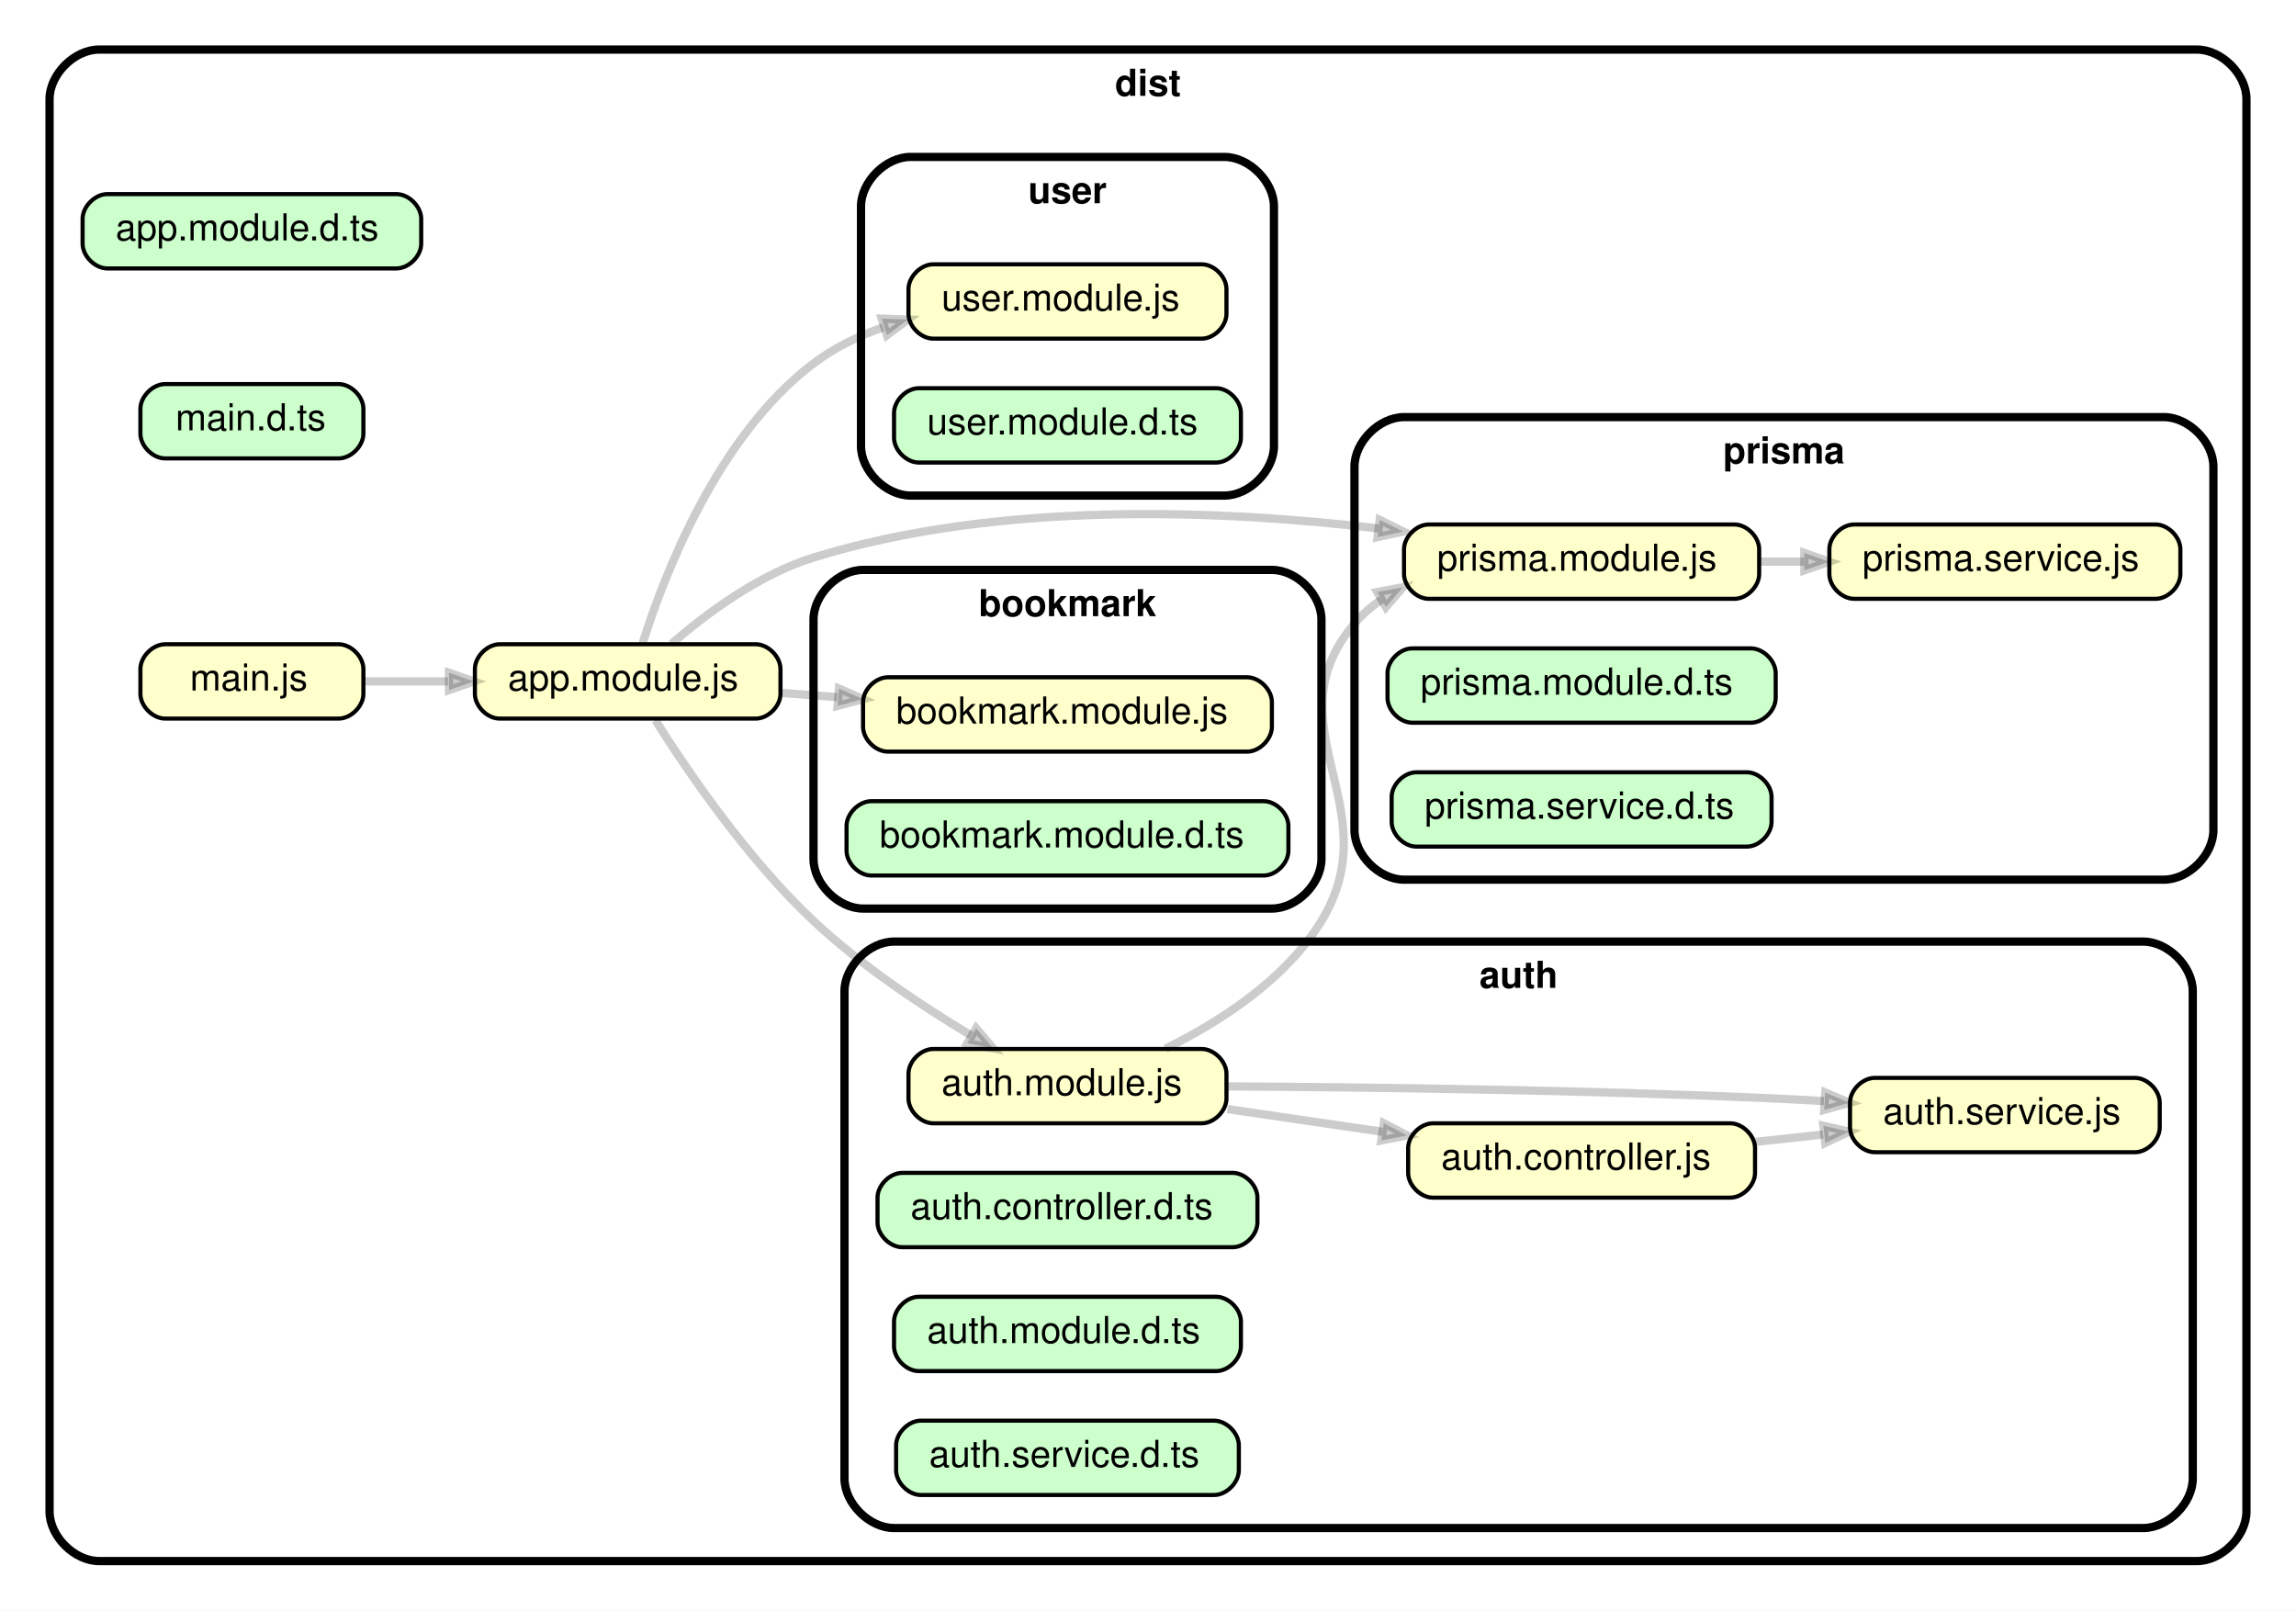
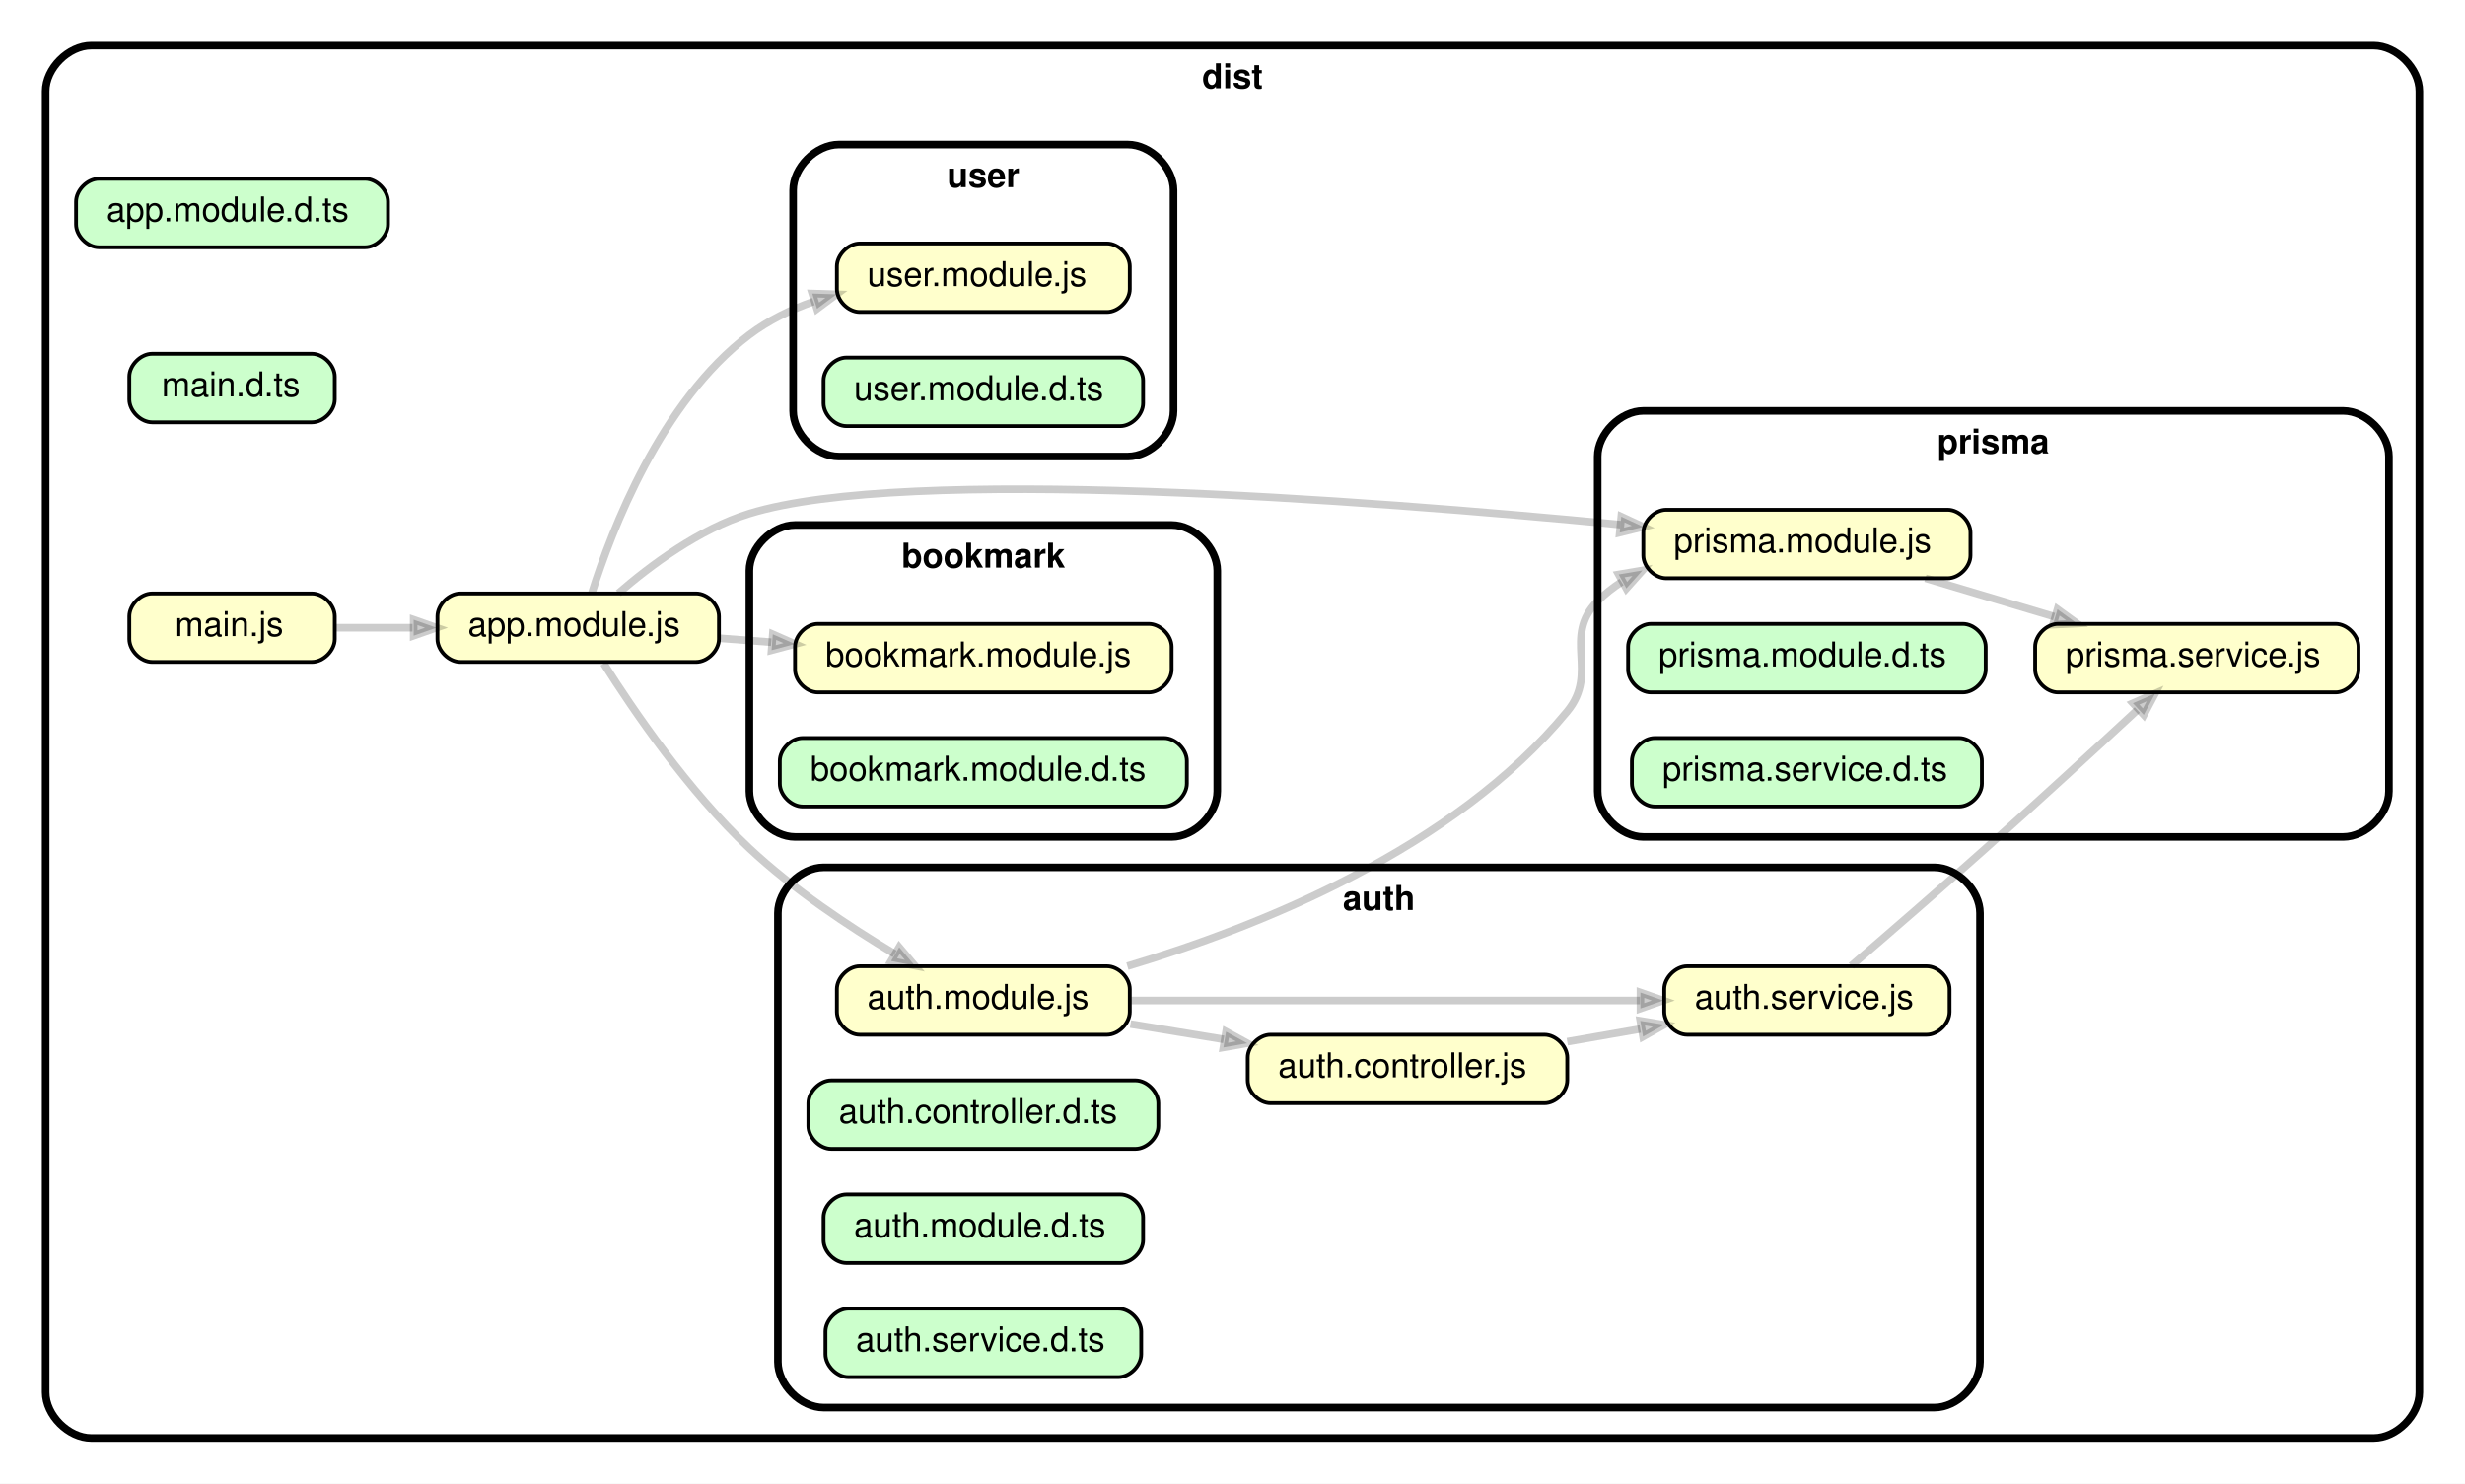
- <svg xmlns="http://www.w3.org/2000/svg" xmlns:xlink="http://www.w3.org/1999/xlink" width="556pt" height="390pt" viewBox="0.00 0.00 556.00 390.00">
+ <svg xmlns="http://www.w3.org/2000/svg" xmlns:xlink="http://www.w3.org/1999/xlink" width="648pt" height="390pt" viewBox="0.00 0.00 648.00 390.00">
  <g id="graph0" class="graph" transform="scale(1 1) rotate(0) translate(4 386)">
-     <polygon fill="white" stroke="transparent" points="-4,4 -4,-386 552,-386 552,4 -4,4" />
+     <polygon fill="white" stroke="transparent" points="-4,4 -4,-386 644,-386 644,4 -4,4" />
    <g id="clust1" class="cluster">
-       <path fill="#ffffff" stroke="black" stroke-width="2" d="M20,-8C20,-8 528,-8 528,-8 534,-8 540,-14 540,-20 540,-20 540,-362 540,-362 540,-368 534,-374 528,-374 528,-374 20,-374 20,-374 14,-374 8,-368 8,-362 8,-362 8,-20 8,-20 8,-14 14,-8 20,-8" />
-       <text text-anchor="middle" x="274" y="-362.8" font-family="Helvetica,sans-Serif" font-weight="bold" font-size="9.00">dist</text>
+       <path fill="#ffffff" stroke="black" stroke-width="2" d="M20,-8C20,-8 620,-8 620,-8 626,-8 632,-14 632,-20 632,-20 632,-362 632,-362 632,-368 626,-374 620,-374 620,-374 20,-374 20,-374 14,-374 8,-368 8,-362 8,-362 8,-20 8,-20 8,-14 14,-8 20,-8" />
+       <text text-anchor="middle" x="320" y="-362.8" font-family="Helvetica,sans-Serif" font-weight="bold" font-size="9.00">dist</text>
    </g>
    <g id="clust2" class="cluster">
-       <path fill="#ffffff" stroke="black" stroke-width="2" d="M212.5,-16C212.5,-16 515,-16 515,-16 521,-16 527,-22 527,-28 527,-28 527,-146 527,-146 527,-152 521,-158 515,-158 515,-158 212.5,-158 212.5,-158 206.5,-158 200.5,-152 200.5,-146 200.5,-146 200.5,-28 200.5,-28 200.5,-22 206.5,-16 212.5,-16" />
-       <text text-anchor="middle" x="363.75" y="-146.8" font-family="Helvetica,sans-Serif" font-weight="bold" font-size="9.00">auth</text>
+       <path fill="#ffffff" stroke="black" stroke-width="2" d="M212.5,-16C212.5,-16 504.5,-16 504.5,-16 510.5,-16 516.5,-22 516.5,-28 516.5,-28 516.5,-146 516.5,-146 516.5,-152 510.5,-158 504.5,-158 504.5,-158 212.5,-158 212.5,-158 206.5,-158 200.5,-152 200.5,-146 200.5,-146 200.5,-28 200.5,-28 200.5,-22 206.5,-16 212.5,-16" />
+       <text text-anchor="middle" x="358.5" y="-146.8" font-family="Helvetica,sans-Serif" font-weight="bold" font-size="9.00">auth</text>
    </g>
    <g id="clust3" class="cluster">
      <path fill="#ffffff" stroke="black" stroke-width="2" d="M205,-166C205,-166 304,-166 304,-166 310,-166 316,-172 316,-178 316,-178 316,-236 316,-236 316,-242 310,-248 304,-248 304,-248 205,-248 205,-248 199,-248 193,-242 193,-236 193,-236 193,-178 193,-178 193,-172 199,-166 205,-166" />
      <text text-anchor="middle" x="254.5" y="-236.8" font-family="Helvetica,sans-Serif" font-weight="bold" font-size="9.00">bookmark</text>
    </g>
    <g id="clust4" class="cluster">
-       <path fill="#ffffff" stroke="black" stroke-width="2" d="M336,-173C336,-173 520,-173 520,-173 526,-173 532,-179 532,-185 532,-185 532,-273 532,-273 532,-279 526,-285 520,-285 520,-285 336,-285 336,-285 330,-285 324,-279 324,-273 324,-273 324,-185 324,-185 324,-179 330,-173 336,-173" />
-       <text text-anchor="middle" x="428" y="-273.8" font-family="Helvetica,sans-Serif" font-weight="bold" font-size="9.00">prisma</text>
+       <path fill="#ffffff" stroke="black" stroke-width="2" d="M428,-166C428,-166 612,-166 612,-166 618,-166 624,-172 624,-178 624,-178 624,-266 624,-266 624,-272 618,-278 612,-278 612,-278 428,-278 428,-278 422,-278 416,-272 416,-266 416,-266 416,-178 416,-178 416,-172 422,-166 428,-166" />
+       <text text-anchor="middle" x="520" y="-266.8" font-family="Helvetica,sans-Serif" font-weight="bold" font-size="9.00">prisma</text>
    </g>
    <g id="clust5" class="cluster">
      <path fill="#ffffff" stroke="black" stroke-width="2" d="M216.5,-266C216.5,-266 292.5,-266 292.5,-266 298.5,-266 304.5,-272 304.5,-278 304.5,-278 304.5,-336 304.5,-336 304.5,-342 298.5,-348 292.5,-348 292.5,-348 216.5,-348 216.5,-348 210.5,-348 204.5,-342 204.5,-336 204.5,-336 204.5,-278 204.5,-278 204.5,-272 210.5,-266 216.5,-266" />
      <text text-anchor="middle" x="254.5" y="-336.8" font-family="Helvetica,sans-Serif" font-weight="bold" font-size="9.00">user</text>
    </g>
    <g id="node1" class="node">
      <g id="a_node1">
        <a xlink:href="dist/app.module.d.ts" xlink:title="app.module.d.ts">
          <path fill="#ccffcc" stroke="black" d="M92,-339C92,-339 22,-339 22,-339 19,-339 16,-336 16,-333 16,-333 16,-327 16,-327 16,-324 19,-321 22,-321 22,-321 92,-321 92,-321 95,-321 98,-324 98,-327 98,-327 98,-333 98,-333 98,-336 95,-339 92,-339" />
          <text text-anchor="start" x="24" y="-327.8" font-family="Helvetica,sans-Serif" font-size="9.00">app.module.d.ts</text>
        </a>
      </g>
    </g>
    <g id="node2" class="node">
      <g id="a_node2">
        <a xlink:href="dist/app.module.js" xlink:title="app.module.js">
          <path fill="#ffffcc" stroke="black" d="M179,-230C179,-230 117,-230 117,-230 114,-230 111,-227 111,-224 111,-224 111,-218 111,-218 111,-215 114,-212 117,-212 117,-212 179,-212 179,-212 182,-212 185,-215 185,-218 185,-218 185,-224 185,-224 185,-227 182,-230 179,-230" />
          <text text-anchor="start" x="119" y="-218.8" font-family="Helvetica,sans-Serif" font-size="9.00">app.module.js</text>
        </a>
      </g>
    </g>
    <g id="node3" class="node">
      <g id="a_node3">
        <a xlink:href="dist/auth/auth.module.js" xlink:title="auth.module.js">
          <path fill="#ffffcc" stroke="black" d="M287,-132C287,-132 222,-132 222,-132 219,-132 216,-129 216,-126 216,-126 216,-120 216,-120 216,-117 219,-114 222,-114 222,-114 287,-114 287,-114 290,-114 293,-117 293,-120 293,-120 293,-126 293,-126 293,-129 290,-132 287,-132" />
          <text text-anchor="start" x="224" y="-120.8" font-family="Helvetica,sans-Serif" font-size="9.00">auth.module.js</text>
        </a>
      </g>
    </g>
    <g id="edge1" class="edge">
      <path fill="none" stroke="#000000" stroke-width="2" stroke-opacity="0.2" d="M154.71,-211.59C162.39,-199.43 176.95,-178.04 193,-163 204.47,-152.25 219.15,-142.47 231.17,-135.27" />
      <polygon fill="#000000" fill-opacity="0.2" stroke="#000000" stroke-width="2" stroke-opacity="0.2" points="232.38,-137 236.49,-132.15 230.25,-133.38 232.38,-137" />
    </g>
    <g id="node4" class="node">
      <g id="a_node4">
        <a xlink:href="dist/bookmark/bookmark.module.js" xlink:title="bookmark.module.js">
          <path fill="#ffffcc" stroke="black" d="M298,-222C298,-222 211,-222 211,-222 208,-222 205,-219 205,-216 205,-216 205,-210 205,-210 205,-207 208,-204 211,-204 211,-204 298,-204 298,-204 301,-204 304,-207 304,-210 304,-210 304,-216 304,-216 304,-219 301,-222 298,-222" />
          <text text-anchor="start" x="213" y="-210.8" font-family="Helvetica,sans-Serif" font-size="9.00">bookmark.module.js</text>
        </a>
      </g>
    </g>
    <g id="edge2" class="edge">
      <path fill="none" stroke="#000000" stroke-width="2" stroke-opacity="0.2" d="M185.26,-218.22C189.63,-217.89 194.18,-217.54 198.74,-217.19" />
      <polygon fill="#000000" fill-opacity="0.2" stroke="#000000" stroke-width="2" stroke-opacity="0.2" points="199.15,-219.27 204.98,-216.71 198.83,-215.08 199.15,-219.27" />
    </g>
    <g id="node5" class="node">
      <g id="a_node5">
        <a xlink:href="dist/prisma/prisma.module.js" xlink:title="prisma.module.js">
-           <path fill="#ffffcc" stroke="black" d="M416,-259C416,-259 342,-259 342,-259 339,-259 336,-256 336,-253 336,-253 336,-247 336,-247 336,-244 339,-241 342,-241 342,-241 416,-241 416,-241 419,-241 422,-244 422,-247 422,-247 422,-253 422,-253 422,-256 419,-259 416,-259" />
-           <text text-anchor="start" x="344" y="-247.8" font-family="Helvetica,sans-Serif" font-size="9.00">prisma.module.js</text>
+           <path fill="#ffffcc" stroke="black" d="M508,-252C508,-252 434,-252 434,-252 431,-252 428,-249 428,-246 428,-246 428,-240 428,-240 428,-237 431,-234 434,-234 434,-234 508,-234 508,-234 511,-234 514,-237 514,-240 514,-240 514,-246 514,-246 514,-249 511,-252 508,-252" />
+           <text text-anchor="start" x="436" y="-240.8" font-family="Helvetica,sans-Serif" font-size="9.00">prisma.module.js</text>
        </a>
      </g>
    </g>
    <g id="edge3" class="edge">
-       <path fill="none" stroke="#000000" stroke-width="2" stroke-opacity="0.2" d="M158.57,-230.07C166.92,-237.32 179.75,-246.91 193,-251 237.86,-264.84 291.81,-262.55 329.84,-258.03" />
-       <polygon fill="#000000" fill-opacity="0.2" stroke="#000000" stroke-width="2" stroke-opacity="0.2" points="330.11,-260.12 335.81,-257.29 329.59,-255.95 330.11,-260.12" />
+       <path fill="none" stroke="#000000" stroke-width="2" stroke-opacity="0.2" d="M158.57,-230.07C166.92,-237.32 179.75,-246.91 193,-251 234.33,-263.75 354.27,-254.64 422,-248.09" />
+       <polygon fill="#000000" fill-opacity="0.2" stroke="#000000" stroke-width="2" stroke-opacity="0.2" points="422.21,-250.18 427.98,-247.51 421.8,-246 422.21,-250.18" />
    </g>
    <g id="node6" class="node">
      <g id="a_node6">
        <a xlink:href="dist/user/user.module.js" xlink:title="user.module.js">
          <path fill="#ffffcc" stroke="black" d="M287,-322C287,-322 222,-322 222,-322 219,-322 216,-319 216,-316 216,-316 216,-310 216,-310 216,-307 219,-304 222,-304 222,-304 287,-304 287,-304 290,-304 293,-307 293,-310 293,-310 293,-316 293,-316 293,-319 290,-322 287,-322" />
          <text text-anchor="start" x="224" y="-310.8" font-family="Helvetica,sans-Serif" font-size="9.00">user.module.js</text>
        </a>
      </g>
    </g>
    <g id="edge4" class="edge">
      <path fill="none" stroke="#000000" stroke-width="2" stroke-opacity="0.2" d="M151.61,-230.2C156.73,-246.49 169.66,-280.36 193,-298 197.99,-301.77 203.8,-304.6 209.82,-306.73" />
      <polygon fill="#000000" fill-opacity="0.2" stroke="#000000" stroke-width="2" stroke-opacity="0.2" points="209.52,-308.84 215.88,-308.63 210.78,-304.83 209.52,-308.84" />
    </g>
    <g id="edge6" class="edge">
-       <path fill="none" stroke="#000000" stroke-width="2" stroke-opacity="0.2" d="M278.23,-132.08C291.52,-138.63 307.33,-148.82 316,-163 332.79,-190.47 303.13,-210.48 324,-235 325.91,-237.24 328.12,-239.17 330.54,-240.81" />
-       <polygon fill="#000000" fill-opacity="0.2" stroke="#000000" stroke-width="2" stroke-opacity="0.2" points="329.52,-242.64 335.76,-243.82 331.61,-239 329.52,-242.64" />
+       <path fill="none" stroke="#000000" stroke-width="2" stroke-opacity="0.2" d="M292.37,-132.02C327.16,-142.42 378.29,-162.92 408,-199 416.5,-209.32 406.55,-218.54 416,-228 417.89,-229.9 420.01,-231.56 422.27,-233.02" />
+       <polygon fill="#000000" fill-opacity="0.2" stroke="#000000" stroke-width="2" stroke-opacity="0.2" points="421.52,-235 427.78,-236.06 423.54,-231.32 421.52,-235" />
    </g>
    <g id="node8" class="node">
      <g id="a_node8">
        <a xlink:href="dist/auth/auth.controller.js" xlink:title="auth.controller.js">
-           <path fill="#ffffcc" stroke="black" d="M415,-114C415,-114 343,-114 343,-114 340,-114 337,-111 337,-108 337,-108 337,-102 337,-102 337,-99 340,-96 343,-96 343,-96 415,-96 415,-96 418,-96 421,-99 421,-102 421,-102 421,-108 421,-108 421,-111 418,-114 415,-114" />
-           <text text-anchor="start" x="345" y="-102.8" font-family="Helvetica,sans-Serif" font-size="9.00">auth.controller.js</text>
+           <path fill="#ffffcc" stroke="black" d="M402,-114C402,-114 330,-114 330,-114 327,-114 324,-111 324,-108 324,-108 324,-102 324,-102 324,-99 327,-96 330,-96 330,-96 402,-96 402,-96 405,-96 408,-99 408,-102 408,-102 408,-108 408,-108 408,-111 405,-114 402,-114" />
+           <text text-anchor="start" x="332" y="-102.8" font-family="Helvetica,sans-Serif" font-size="9.00">auth.controller.js</text>
        </a>
      </g>
    </g>
    <g id="edge7" class="edge">
-       <path fill="none" stroke="#000000" stroke-width="2" stroke-opacity="0.2" d="M293.25,-117.45C305.09,-115.71 318.32,-113.77 330.73,-111.95" />
-       <polygon fill="#000000" fill-opacity="0.2" stroke="#000000" stroke-width="2" stroke-opacity="0.2" points="331.12,-114.01 336.75,-111.06 330.51,-109.86 331.12,-114.01" />
+       <path fill="none" stroke="#000000" stroke-width="2" stroke-opacity="0.2" d="M293.18,-116.81C301.07,-115.51 309.48,-114.13 317.67,-112.78" />
+       <polygon fill="#000000" fill-opacity="0.2" stroke="#000000" stroke-width="2" stroke-opacity="0.2" points="318.3,-114.81 323.88,-111.76 317.61,-110.66 318.3,-114.81" />
    </g>
    <g id="node9" class="node">
      <g id="a_node9">
        <a xlink:href="dist/auth/auth.service.js" xlink:title="auth.service.js">
-           <path fill="#ffffcc" stroke="black" d="M513,-125C513,-125 450,-125 450,-125 447,-125 444,-122 444,-119 444,-119 444,-113 444,-113 444,-110 447,-107 450,-107 450,-107 513,-107 513,-107 516,-107 519,-110 519,-113 519,-113 519,-119 519,-119 519,-122 516,-125 513,-125" />
-           <text text-anchor="start" x="452" y="-113.8" font-family="Helvetica,sans-Serif" font-size="9.00">auth.service.js</text>
+           <path fill="#ffffcc" stroke="black" d="M502.5,-132C502.5,-132 439.5,-132 439.5,-132 436.5,-132 433.5,-129 433.5,-126 433.5,-126 433.5,-120 433.5,-120 433.5,-117 436.5,-114 439.5,-114 439.5,-114 502.5,-114 502.5,-114 505.5,-114 508.5,-117 508.5,-120 508.5,-120 508.5,-126 508.5,-126 508.5,-129 505.5,-132 502.5,-132" />
+           <text text-anchor="start" x="441.5" y="-120.8" font-family="Helvetica,sans-Serif" font-size="9.00">auth.service.js</text>
        </a>
      </g>
    </g>
    <g id="edge8" class="edge">
-       <path fill="none" stroke="#000000" stroke-width="2" stroke-opacity="0.2" d="M293.11,-122.94C327.67,-122.74 380.31,-122.08 426,-120 429.79,-119.83 433.73,-119.61 437.68,-119.37" />
-       <polygon fill="#000000" fill-opacity="0.2" stroke="#000000" stroke-width="2" stroke-opacity="0.2" points="438.02,-121.45 443.87,-118.97 437.75,-117.26 438.02,-121.45" />
-     </g>
-     <g id="node16" class="node">
-       <g id="a_node16">
+       <path fill="none" stroke="#000000" stroke-width="2" stroke-opacity="0.2" d="M293.35,-123C330.8,-123 388.02,-123 427.13,-123" />
+       <polygon fill="#000000" fill-opacity="0.2" stroke="#000000" stroke-width="2" stroke-opacity="0.2" points="427.24,-125.1 433.24,-123 427.24,-120.9 427.24,-125.1" />
+     </g>
+     <g id="node12" class="node">
+       <g id="a_node12">
        <a xlink:href="dist/prisma/prisma.service.js" xlink:title="prisma.service.js">
-           <path fill="#ffffcc" stroke="black" d="M518,-259C518,-259 445,-259 445,-259 442,-259 439,-256 439,-253 439,-253 439,-247 439,-247 439,-244 442,-241 445,-241 445,-241 518,-241 518,-241 521,-241 524,-244 524,-247 524,-247 524,-253 524,-253 524,-256 521,-259 518,-259" />
-           <text text-anchor="start" x="447" y="-247.8" font-family="Helvetica,sans-Serif" font-size="9.00">prisma.service.js</text>
-         </a>
-       </g>
-     </g>
-     <g id="edge10" class="edge">
-       <path fill="none" stroke="#000000" stroke-width="2" stroke-opacity="0.2" d="M422.04,-250C425.62,-250 429.26,-250 432.89,-250" />
-       <polygon fill="#000000" fill-opacity="0.2" stroke="#000000" stroke-width="2" stroke-opacity="0.2" points="432.95,-252.1 438.95,-250 432.95,-247.9 432.95,-252.1" />
+           <path fill="#ffffcc" stroke="black" d="M610,-222C610,-222 537,-222 537,-222 534,-222 531,-219 531,-216 531,-216 531,-210 531,-210 531,-207 534,-204 537,-204 537,-204 610,-204 610,-204 613,-204 616,-207 616,-210 616,-210 616,-216 616,-216 616,-219 613,-222 610,-222" />
+           <text text-anchor="start" x="539" y="-210.8" font-family="Helvetica,sans-Serif" font-size="9.00">prisma.service.js</text>
+         </a>
+       </g>
+     </g>
+     <g id="edge11" class="edge">
+       <path fill="none" stroke="#000000" stroke-width="2" stroke-opacity="0.2" d="M502.15,-234C512.79,-230.82 524.86,-227.22 535.97,-223.91" />
+       <polygon fill="#000000" fill-opacity="0.2" stroke="#000000" stroke-width="2" stroke-opacity="0.2" points="536.87,-225.83 542.02,-222.1 535.67,-221.8 536.87,-225.83" />
    </g>
    <g id="node7" class="node">
      <g id="a_node7">
        <a xlink:href="dist/auth/auth.controller.d.ts" xlink:title="auth.controller.d.ts">
          <path fill="#ccffcc" stroke="black" d="M294.5,-102C294.5,-102 214.5,-102 214.5,-102 211.5,-102 208.5,-99 208.5,-96 208.5,-96 208.5,-90 208.5,-90 208.5,-87 211.5,-84 214.5,-84 214.5,-84 294.5,-84 294.5,-84 297.5,-84 300.5,-87 300.5,-90 300.5,-90 300.5,-96 300.5,-96 300.5,-99 297.5,-102 294.5,-102" />
          <text text-anchor="start" x="216.5" y="-90.8" font-family="Helvetica,sans-Serif" font-size="9.00">auth.controller.d.ts</text>
        </a>
      </g>
    </g>
    <g id="edge5" class="edge">
-       <path fill="none" stroke="#000000" stroke-width="2" stroke-opacity="0.2" d="M421.17,-109.51C426.54,-110.09 432.06,-110.7 437.47,-111.29" />
-       <polygon fill="#000000" fill-opacity="0.2" stroke="#000000" stroke-width="2" stroke-opacity="0.2" points="437.56,-113.41 443.75,-111.98 438.01,-109.24 437.56,-113.41" />
+       <path fill="none" stroke="#000000" stroke-width="2" stroke-opacity="0.2" d="M408,-112.17C414.32,-113.27 420.85,-114.41 427.2,-115.52" />
+       <polygon fill="#000000" fill-opacity="0.2" stroke="#000000" stroke-width="2" stroke-opacity="0.2" points="427.2,-117.65 433.47,-116.62 427.92,-113.51 427.2,-117.65" />
+     </g>
+     <g id="edge9" class="edge">
+       <path fill="none" stroke="#000000" stroke-width="2" stroke-opacity="0.2" d="M482.67,-132.14C492.04,-140.19 506,-152.28 518,-163 531.62,-175.17 546.93,-189.25 557.84,-199.36" />
+       <polygon fill="#000000" fill-opacity="0.2" stroke="#000000" stroke-width="2" stroke-opacity="0.2" points="556.7,-201.16 562.53,-203.7 559.56,-198.08 556.7,-201.16" />
    </g>
    <g id="node10" class="node">
      <g id="a_node10">
        <a xlink:href="dist/auth/auth.module.d.ts" xlink:title="auth.module.d.ts">
          <path fill="#ccffcc" stroke="black" d="M290.5,-72C290.5,-72 218.5,-72 218.5,-72 215.5,-72 212.5,-69 212.5,-66 212.5,-66 212.5,-60 212.5,-60 212.5,-57 215.5,-54 218.5,-54 218.5,-54 290.5,-54 290.5,-54 293.5,-54 296.5,-57 296.5,-60 296.5,-60 296.5,-66 296.5,-66 296.5,-69 293.5,-72 290.5,-72" />
          <text text-anchor="start" x="220.5" y="-60.8" font-family="Helvetica,sans-Serif" font-size="9.00">auth.module.d.ts</text>
        </a>
      </g>
    </g>
    <g id="node11" class="node">
      <g id="a_node11">
        <a xlink:href="dist/auth/auth.service.d.ts" xlink:title="auth.service.d.ts">
          <path fill="#ccffcc" stroke="black" d="M290,-42C290,-42 219,-42 219,-42 216,-42 213,-39 213,-36 213,-36 213,-30 213,-30 213,-27 216,-24 219,-24 219,-24 290,-24 290,-24 293,-24 296,-27 296,-30 296,-30 296,-36 296,-36 296,-39 293,-42 290,-42" />
          <text text-anchor="start" x="221" y="-30.8" font-family="Helvetica,sans-Serif" font-size="9.00">auth.service.d.ts</text>
        </a>
      </g>
    </g>
-     <g id="node12" class="node">
-       <g id="a_node12">
+     <g id="node13" class="node">
+       <g id="a_node13">
        <a xlink:href="dist/bookmark/bookmark.module.d.ts" xlink:title="bookmark.module.d.ts">
          <path fill="#ccffcc" stroke="black" d="M302,-192C302,-192 207,-192 207,-192 204,-192 201,-189 201,-186 201,-186 201,-180 201,-180 201,-177 204,-174 207,-174 207,-174 302,-174 302,-174 305,-174 308,-177 308,-180 308,-180 308,-186 308,-186 308,-189 305,-192 302,-192" />
          <text text-anchor="start" x="209" y="-180.8" font-family="Helvetica,sans-Serif" font-size="9.00">bookmark.module.d.ts</text>
        </a>
      </g>
    </g>
-     <g id="node13" class="node">
-       <g id="a_node13">
+     <g id="node14" class="node">
+       <g id="a_node14">
        <a xlink:href="dist/main.d.ts" xlink:title="main.d.ts">
          <path fill="#ccffcc" stroke="black" d="M78,-293C78,-293 36,-293 36,-293 33,-293 30,-290 30,-287 30,-287 30,-281 30,-281 30,-278 33,-275 36,-275 36,-275 78,-275 78,-275 81,-275 84,-278 84,-281 84,-281 84,-287 84,-287 84,-290 81,-293 78,-293" />
          <text text-anchor="start" x="38.5" y="-281.8" font-family="Helvetica,sans-Serif" font-size="9.00">main.d.ts</text>
        </a>
      </g>
    </g>
-     <g id="node14" class="node">
-       <g id="a_node14">
+     <g id="node15" class="node">
+       <g id="a_node15">
        <a xlink:href="dist/main.js" xlink:title="main.js">
          <path fill="#ffffcc" stroke="black" d="M78,-230C78,-230 36,-230 36,-230 33,-230 30,-227 30,-224 30,-224 30,-218 30,-218 30,-215 33,-212 36,-212 36,-212 78,-212 78,-212 81,-212 84,-215 84,-218 84,-218 84,-224 84,-224 84,-227 81,-230 78,-230" />
          <text text-anchor="start" x="42" y="-218.8" font-family="Helvetica,sans-Serif" font-size="9.00">main.js</text>
        </a>
      </g>
    </g>
-     <g id="edge9" class="edge">
+     <g id="edge10" class="edge">
      <path fill="none" stroke="#000000" stroke-width="2" stroke-opacity="0.2" d="M84.22,-221C90.58,-221 97.54,-221 104.44,-221" />
      <polygon fill="#000000" fill-opacity="0.2" stroke="#000000" stroke-width="2" stroke-opacity="0.2" points="104.74,-223.1 110.74,-221 104.74,-218.9 104.74,-223.1" />
    </g>
-     <g id="node15" class="node">
-       <g id="a_node15">
+     <g id="node16" class="node">
+       <g id="a_node16">
        <a xlink:href="dist/prisma/prisma.module.d.ts" xlink:title="prisma.module.d.ts">
-           <path fill="#ccffcc" stroke="black" d="M420,-229C420,-229 338,-229 338,-229 335,-229 332,-226 332,-223 332,-223 332,-217 332,-217 332,-214 335,-211 338,-211 338,-211 420,-211 420,-211 423,-211 426,-214 426,-217 426,-217 426,-223 426,-223 426,-226 423,-229 420,-229" />
-           <text text-anchor="start" x="340" y="-217.8" font-family="Helvetica,sans-Serif" font-size="9.00">prisma.module.d.ts</text>
+           <path fill="#ccffcc" stroke="black" d="M512,-222C512,-222 430,-222 430,-222 427,-222 424,-219 424,-216 424,-216 424,-210 424,-210 424,-207 427,-204 430,-204 430,-204 512,-204 512,-204 515,-204 518,-207 518,-210 518,-210 518,-216 518,-216 518,-219 515,-222 512,-222" />
+           <text text-anchor="start" x="432" y="-210.8" font-family="Helvetica,sans-Serif" font-size="9.00">prisma.module.d.ts</text>
        </a>
      </g>
    </g>
    <g id="node17" class="node">
      <g id="a_node17">
        <a xlink:href="dist/prisma/prisma.service.d.ts" xlink:title="prisma.service.d.ts">
-           <path fill="#ccffcc" stroke="black" d="M419,-199C419,-199 339,-199 339,-199 336,-199 333,-196 333,-193 333,-193 333,-187 333,-187 333,-184 336,-181 339,-181 339,-181 419,-181 419,-181 422,-181 425,-184 425,-187 425,-187 425,-193 425,-193 425,-196 422,-199 419,-199" />
-           <text text-anchor="start" x="341" y="-187.8" font-family="Helvetica,sans-Serif" font-size="9.00">prisma.service.d.ts</text>
+           <path fill="#ccffcc" stroke="black" d="M511,-192C511,-192 431,-192 431,-192 428,-192 425,-189 425,-186 425,-186 425,-180 425,-180 425,-177 428,-174 431,-174 431,-174 511,-174 511,-174 514,-174 517,-177 517,-180 517,-180 517,-186 517,-186 517,-189 514,-192 511,-192" />
+           <text text-anchor="start" x="433" y="-180.8" font-family="Helvetica,sans-Serif" font-size="9.00">prisma.service.d.ts</text>
        </a>
      </g>
    </g>
    <g id="node18" class="node">
      <g id="a_node18">
        <a xlink:href="dist/user/user.module.d.ts" xlink:title="user.module.d.ts">
          <path fill="#ccffcc" stroke="black" d="M290.5,-292C290.5,-292 218.5,-292 218.5,-292 215.5,-292 212.5,-289 212.5,-286 212.5,-286 212.5,-280 212.5,-280 212.5,-277 215.5,-274 218.5,-274 218.5,-274 290.5,-274 290.5,-274 293.5,-274 296.5,-277 296.5,-280 296.5,-280 296.5,-286 296.5,-286 296.5,-289 293.5,-292 290.5,-292" />
          <text text-anchor="start" x="220.5" y="-280.8" font-family="Helvetica,sans-Serif" font-size="9.00">user.module.d.ts</text>
        </a>
      </g>
    </g>
  </g>
</svg>
